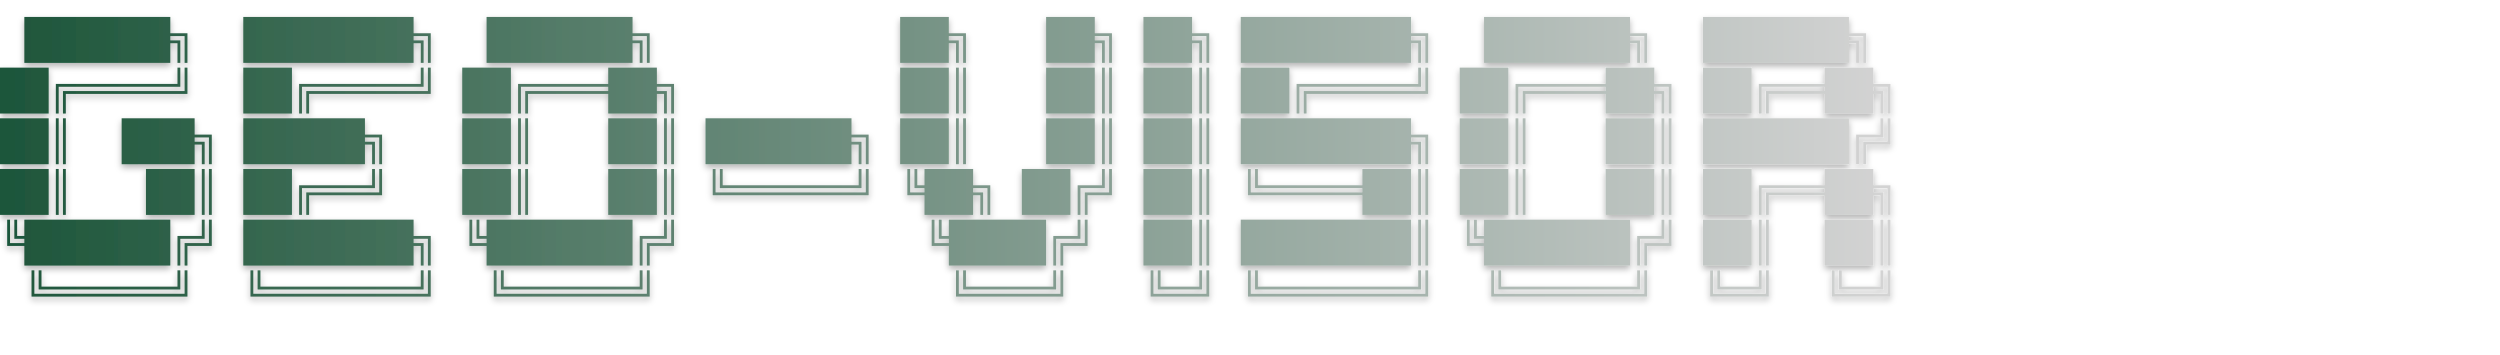
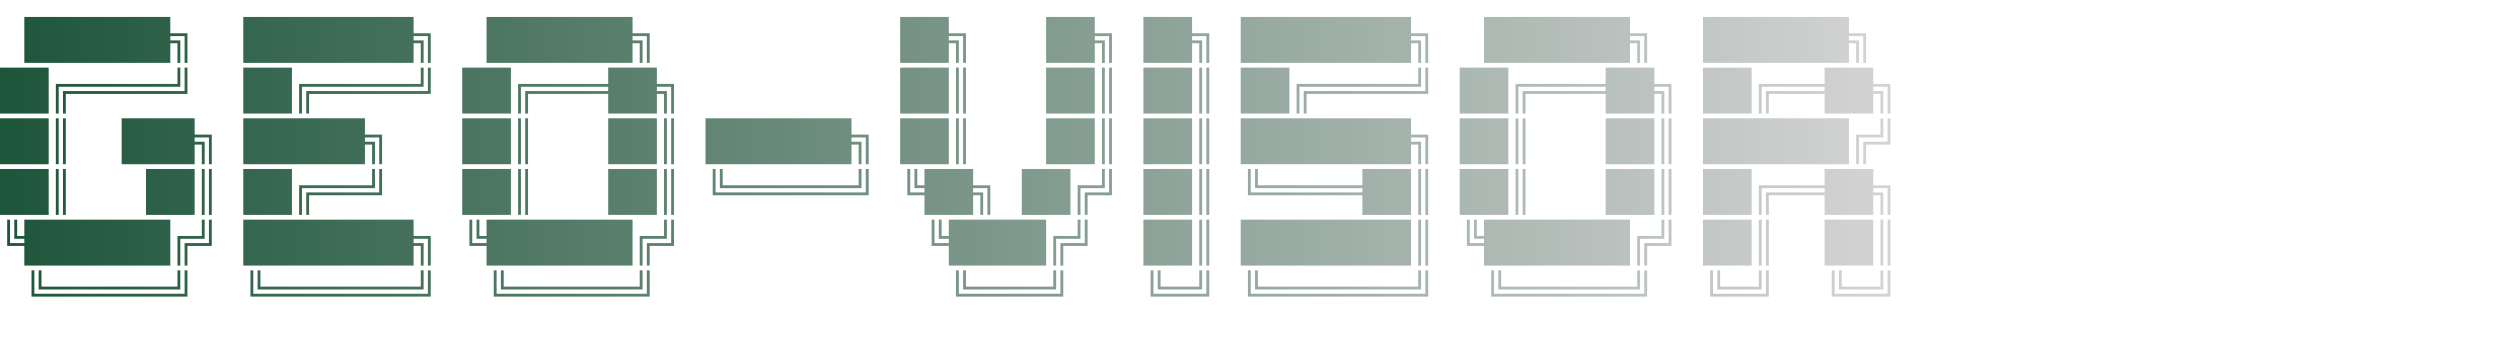
<svg xmlns="http://www.w3.org/2000/svg" viewBox="0 0 740 105" width="100%">
  <defs>
    <linearGradient id="grad" x1="0%" y1="0%" x2="100%" y2="0%">
      <stop offset="0%" stop-color="#1E563B" />
      <stop offset="100%" stop-color="#D3D3D3" />
    </linearGradient>
-     <filter id="shadow" x="-10%" y="-10%" width="120%" height="120%">
-       <feDropShadow dx="0" dy="1" stdDeviation="1" flood-color="#000" flood-opacity="0.3" />
-     </filter>
  </defs>
-   <text x="0" y="15" font-family="ui-monospace, SFMono-Regular, SF Mono, Menlo, Consolas, Liberation Mono, monospace" font-weight="bold" font-size="12" fill="url(#grad)" filter="url(#shadow)" xml:space="preserve">
+   <text x="0" y="15" font-family="ui-monospace, SFMono-Regular, SF Mono, Menlo, Consolas, Liberation Mono, monospace" font-weight="bold" font-size="12" fill="url(#grad)" xml:space="preserve">
    <tspan x="0" dy="0"> ██████╗  ███████╗  ██████╗          ██╗   ██╗ ██╗ ███████╗  ██████╗  ██████╗ </tspan>
    <tspan x="0" dy="15">██╔════╝  ██╔════╝ ██╔═══██╗         ██║   ██║ ██║ ██╔════╝ ██╔═══██╗ ██╔══██╗</tspan>
    <tspan x="0" dy="15">██║  ███╗ █████╗   ██║   ██║ ██████╗ ██║   ██║ ██║ ███████╗ ██║   ██║ ██████╔╝</tspan>
    <tspan x="0" dy="15">██║   ██║ ██╔══╝   ██║   ██║ ╚═════╝ ╚██╗ ██╔╝ ██║ ╚════██║ ██║   ██║ ██╔══██╗</tspan>
    <tspan x="0" dy="15">╚██████╔╝ ███████╗ ╚██████╔╝          ╚████╔╝  ██║ ███████║ ╚██████╔╝ ██║  ██║</tspan>
    <tspan x="0" dy="15"> ╚═════╝  ╚══════╝  ╚═════╝            ╚═══╝   ╚═╝ ╚══════╝  ╚═════╝  ╚═╝  ╚═╝</tspan>
  </text>
</svg>
